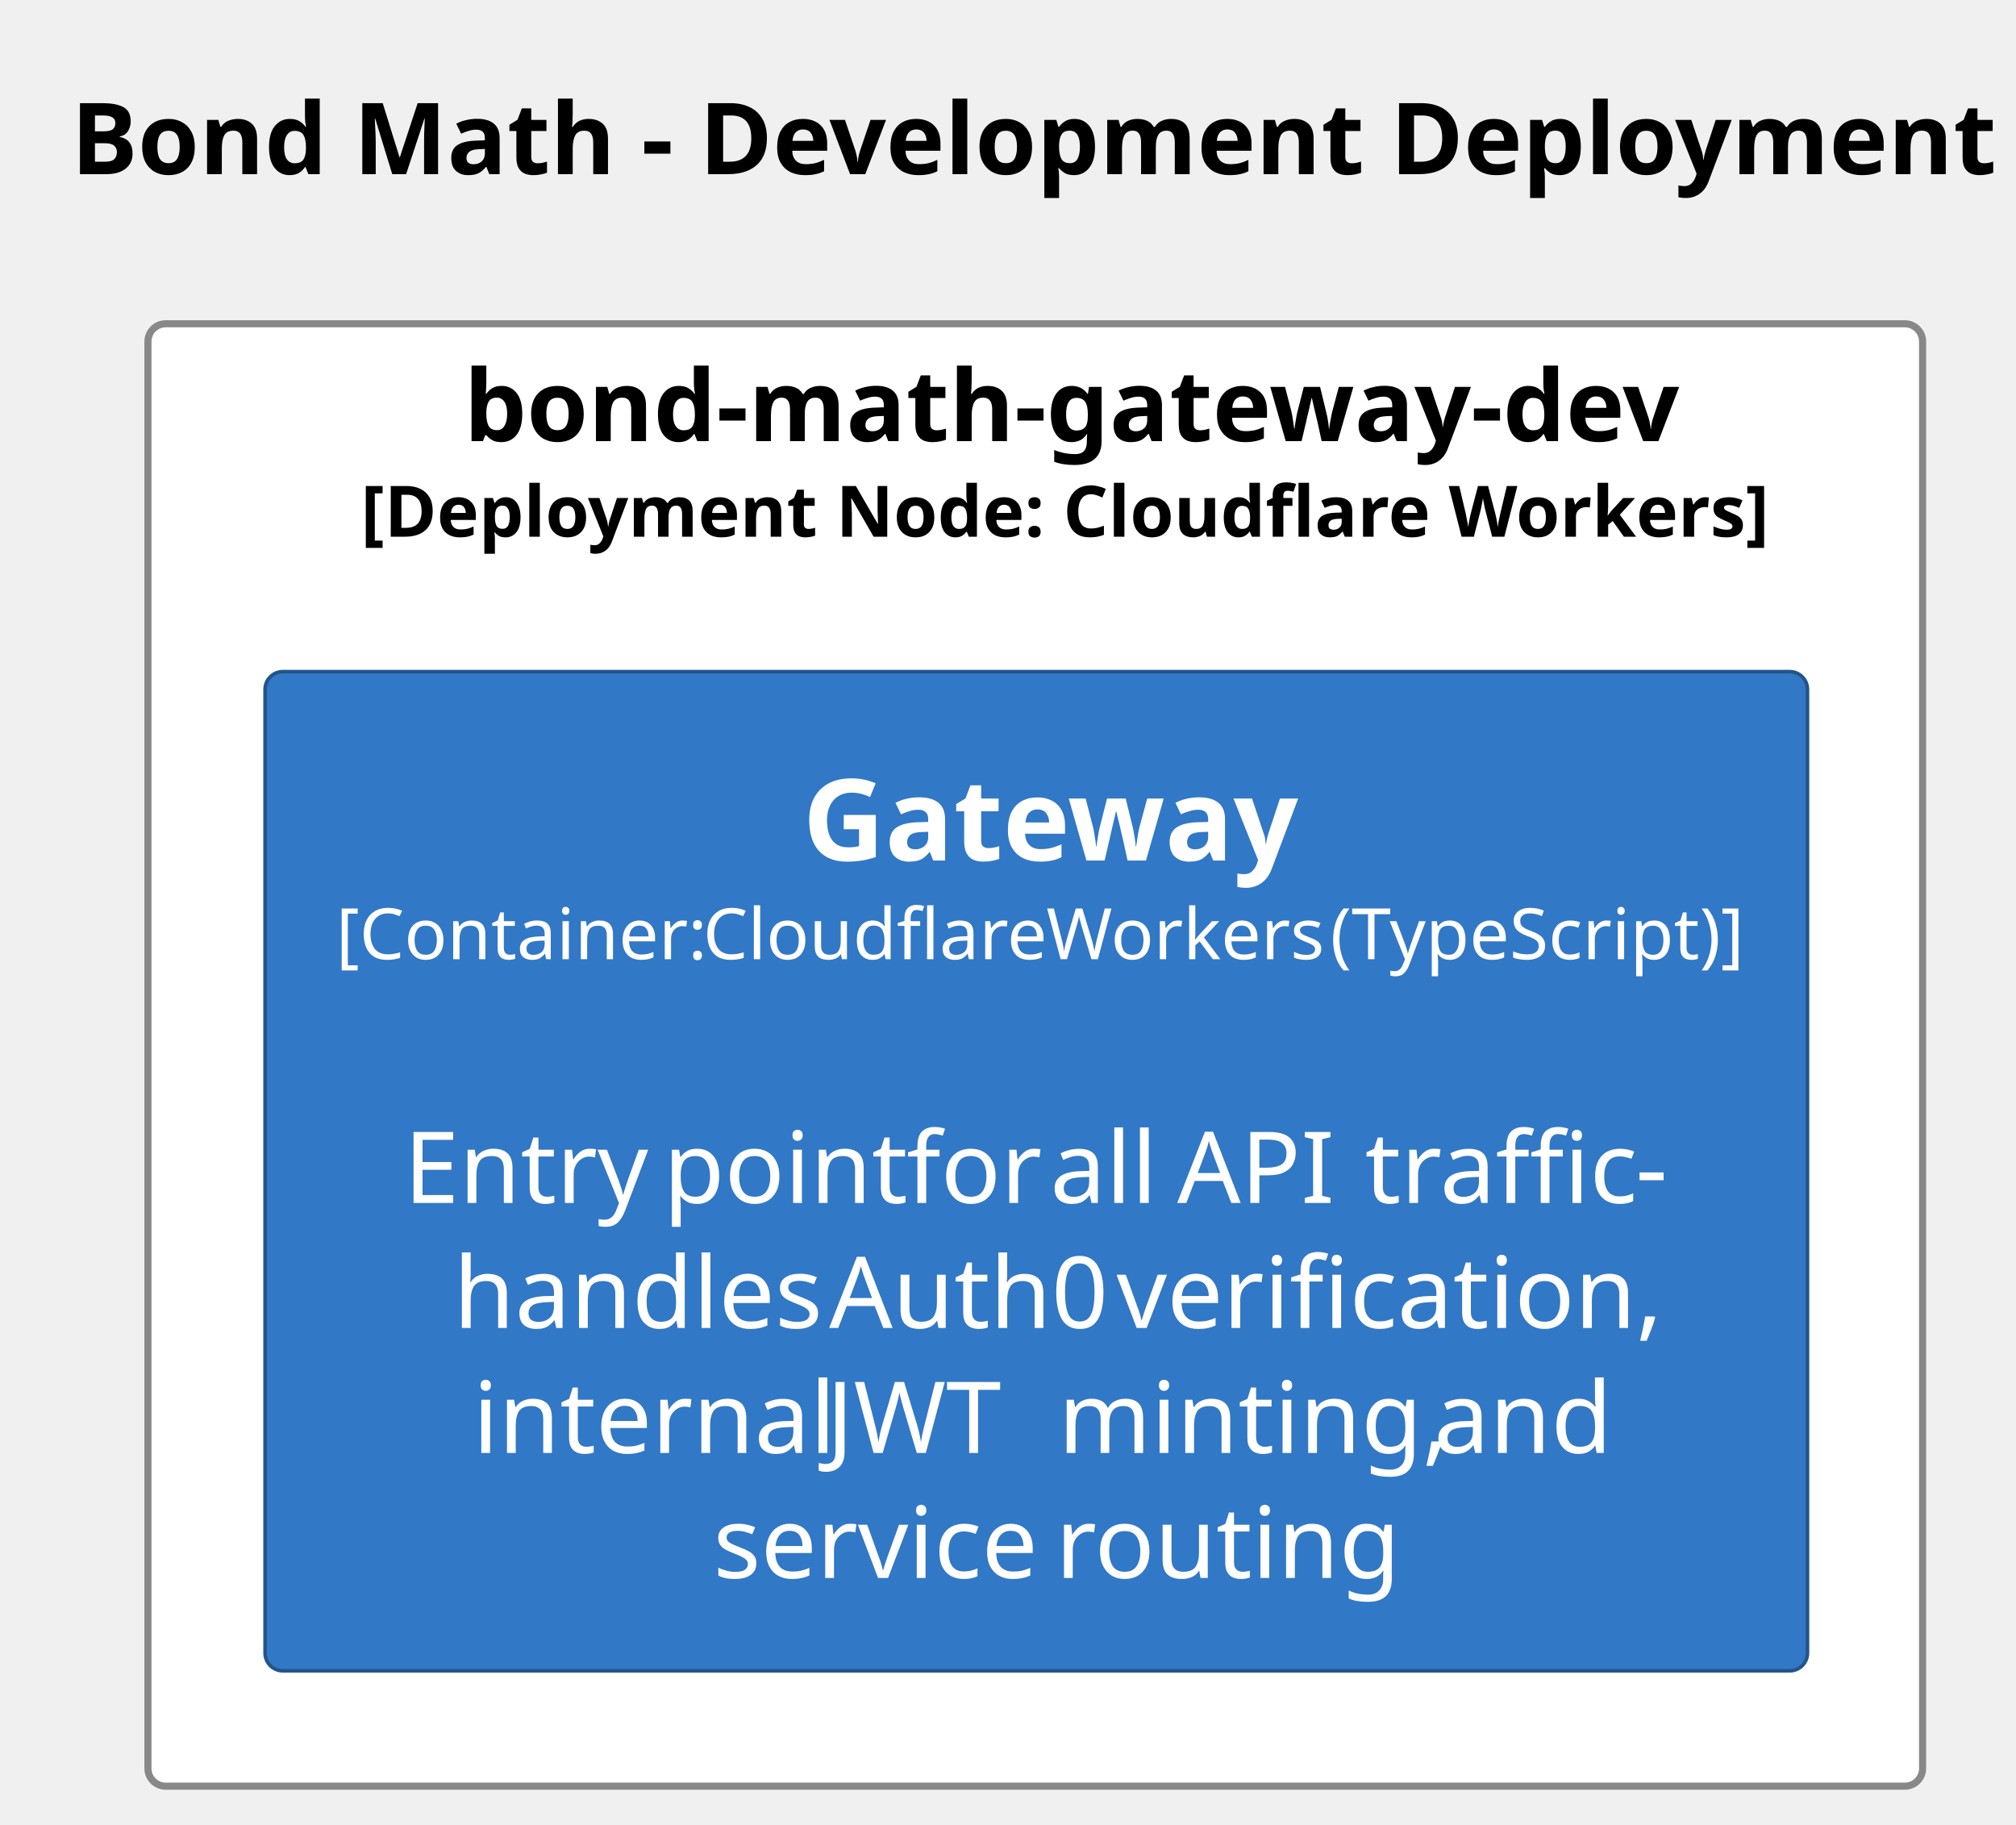
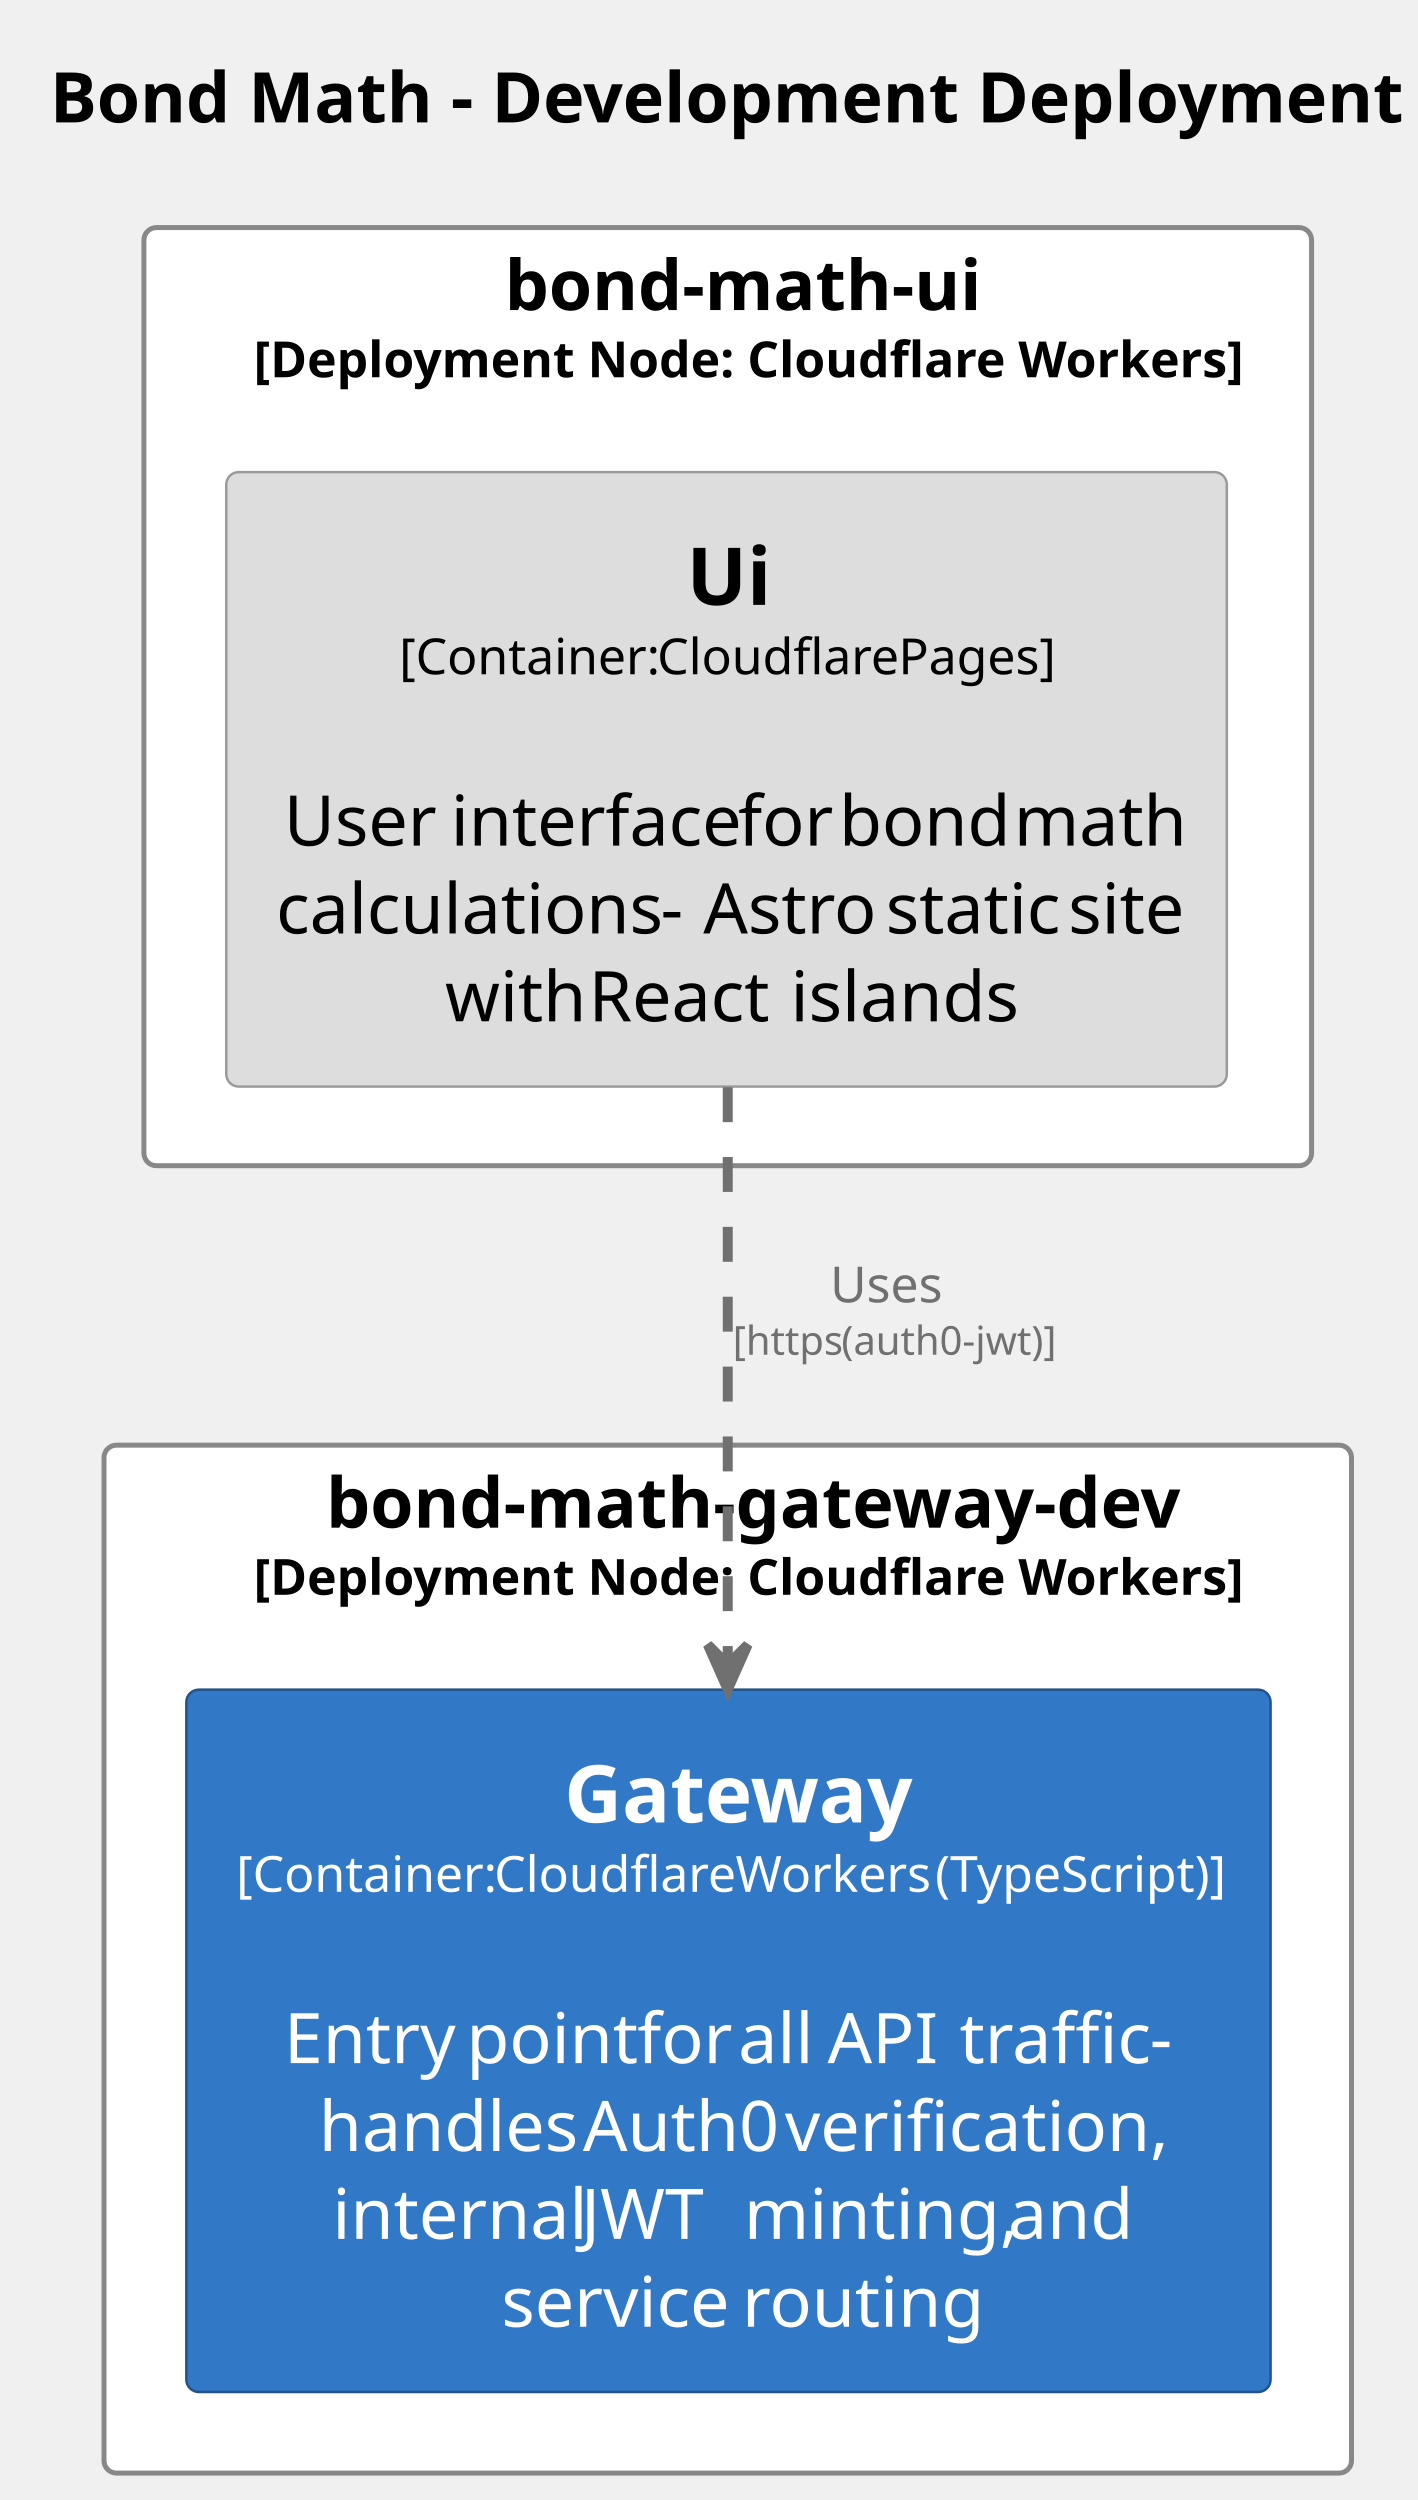
- <svg xmlns="http://www.w3.org/2000/svg" contentStyleType="text/css" height="257px" preserveAspectRatio="none" style="width:284px;height:257px;background:#FFFFFF;" version="1.1" viewBox="0 0 284 257" width="284px" zoomAndPan="magnify">
+ <svg xmlns="http://www.w3.org/2000/svg" contentStyleType="text/css" height="501px" preserveAspectRatio="none" style="width:284px;height:501px;background:#FFFFFF;" version="1.1" viewBox="0 0 284 501" width="284px" zoomAndPan="magnify">
  <defs />
  <g>
    <text fill="#000000" font-family="sans-serif" font-size="14" font-weight="bold" lengthAdjust="spacing" textLength="256.683" x="10" y="24.533">Bond Math - Development Deployment</text>
    <g id="cluster_Development.bondmathgatewaydev">
-       <rect fill="#FFFFFF" height="206" rx="2.5" ry="2.5" style="stroke:#888888;stroke-width:1.0;" width="250" x="20.841" y="45.609" />
-       <text fill="#000000" font-family="sans-serif" font-size="14" font-weight="bold" lengthAdjust="spacing" textLength="161.014" x="65.335" y="62.143">bond-math-gateway-dev</text>
+       <rect fill="#FFFFFF" height="206" rx="2.5" ry="2.5" style="stroke:#888888;stroke-width:1.0;" width="250" x="20.841" y="289.609" />
+       <text fill="#000000" font-family="sans-serif" font-size="14" font-weight="bold" lengthAdjust="spacing" textLength="161.014" x="65.335" y="306.143">bond-math-gateway-dev</text>
+       <text fill="#000000" font-family="sans-serif" font-size="10" font-weight="bold" lengthAdjust="spacing" textLength="190.019" x="50.831" y="319.6">[Deployment Node: Cloudflare Workers]</text>
+     </g>
+     <g id="cluster_Development.bondmathui">
+       <rect fill="#FFFFFF" height="188" rx="2.5" ry="2.5" style="stroke:#888888;stroke-width:1.0;" width="234" x="28.841" y="45.609" />
+       <text fill="#000000" font-family="sans-serif" font-size="14" font-weight="bold" lengthAdjust="spacing" textLength="89.421" x="101.131" y="62.143">bond-math-ui</text>
      <text fill="#000000" font-family="sans-serif" font-size="10" font-weight="bold" lengthAdjust="spacing" textLength="190.019" x="50.831" y="75.6">[Deployment Node: Cloudflare Workers]</text>
    </g>
    <g id="elem_Development.bondmathgatewaydev.Gateway_1">
-       <rect fill="#3178C6" height="140.75" rx="2.5" ry="2.5" style="stroke:#22548A;stroke-width:0.5;" width="217.285" x="37.341" y="94.609" />
-       <text fill="#FFFFFF" font-family="sans-serif" font-size="16" font-weight="bold" lengthAdjust="spacing" textLength="65.812" x="113.078" y="121.219">Gateway</text>
-       <text fill="#FFFFFF" font-family="sans-serif" font-size="10" lengthAdjust="spacing" textLength="48.916" x="47.341" y="135.115">[Container:</text>
-       <text fill="#FFFFFF" font-family="sans-serif" font-size="10" lengthAdjust="spacing" textLength="2.778" x="96.257" y="135.115"> </text>
-       <text fill="#FFFFFF" font-family="sans-serif" font-size="10" lengthAdjust="spacing" textLength="45.581" x="99.036" y="135.115">Cloudflare</text>
-       <text fill="#FFFFFF" font-family="sans-serif" font-size="10" lengthAdjust="spacing" textLength="2.778" x="144.617" y="135.115"> </text>
-       <text fill="#FFFFFF" font-family="sans-serif" font-size="10" lengthAdjust="spacing" textLength="37.222" x="147.395" y="135.115">Workers</text>
-       <text fill="#FFFFFF" font-family="sans-serif" font-size="10" lengthAdjust="spacing" textLength="2.778" x="184.617" y="135.115"> </text>
-       <text fill="#FFFFFF" font-family="sans-serif" font-size="10" lengthAdjust="spacing" textLength="57.231" x="187.395" y="135.115">(TypeScript)]</text>
-       <text fill="#FFFFFF" font-family="sans-serif" font-size="14" lengthAdjust="spacing" textLength="3.89" x="144.039" y="151.846"> </text>
-       <text fill="#FFFFFF" font-family="sans-serif" font-size="14" lengthAdjust="spacing" textLength="32.676" x="56.898" y="169.455">Entry</text>
-       <text fill="#FFFFFF" font-family="sans-serif" font-size="14" lengthAdjust="spacing" textLength="3.89" x="89.574" y="169.455"> </text>
-       <text fill="#FFFFFF" font-family="sans-serif" font-size="14" lengthAdjust="spacing" textLength="30.358" x="93.463" y="169.455">point</text>
-       <text fill="#FFFFFF" font-family="sans-serif" font-size="14" lengthAdjust="spacing" textLength="3.89" x="123.822" y="169.455"> </text>
-       <text fill="#FFFFFF" font-family="sans-serif" font-size="14" lengthAdjust="spacing" textLength="16.338" x="127.711" y="169.455">for</text>
-       <text fill="#FFFFFF" font-family="sans-serif" font-size="14" lengthAdjust="spacing" textLength="3.89" x="144.049" y="169.455"> </text>
-       <text fill="#FFFFFF" font-family="sans-serif" font-size="14" lengthAdjust="spacing" textLength="14.007" x="147.939" y="169.455">all</text>
-       <text fill="#FFFFFF" font-family="sans-serif" font-size="14" lengthAdjust="spacing" textLength="3.89" x="161.946" y="169.455"> </text>
-       <text fill="#FFFFFF" font-family="sans-serif" font-size="14" lengthAdjust="spacing" textLength="22.565" x="165.835" y="169.455">API</text>
-       <text fill="#FFFFFF" font-family="sans-serif" font-size="14" lengthAdjust="spacing" textLength="3.89" x="188.401" y="169.455"> </text>
-       <text fill="#FFFFFF" font-family="sans-serif" font-size="14" lengthAdjust="spacing" textLength="34.227" x="192.291" y="169.455">traffic</text>
-       <text fill="#FFFFFF" font-family="sans-serif" font-size="14" lengthAdjust="spacing" textLength="3.89" x="226.518" y="169.455"> </text>
-       <text fill="#FFFFFF" font-family="sans-serif" font-size="14" lengthAdjust="spacing" textLength="4.662" x="230.408" y="169.455">-</text>
-       <text fill="#FFFFFF" font-family="sans-serif" font-size="14" lengthAdjust="spacing" textLength="49.041" x="63.877" y="187.065">handles</text>
-       <text fill="#FFFFFF" font-family="sans-serif" font-size="14" lengthAdjust="spacing" textLength="3.89" x="112.918" y="187.065"> </text>
-       <text fill="#FFFFFF" font-family="sans-serif" font-size="14" lengthAdjust="spacing" textLength="36.586" x="116.808" y="187.065">Auth0</text>
-       <text fill="#FFFFFF" font-family="sans-serif" font-size="14" lengthAdjust="spacing" textLength="3.89" x="153.394" y="187.065"> </text>
-       <text fill="#FFFFFF" font-family="sans-serif" font-size="14" lengthAdjust="spacing" textLength="70.807" x="157.284" y="187.065">verification,</text>
-       <text fill="#FFFFFF" font-family="sans-serif" font-size="14" lengthAdjust="spacing" textLength="45.917" x="66.619" y="204.674">internal</text>
-       <text fill="#FFFFFF" font-family="sans-serif" font-size="14" lengthAdjust="spacing" textLength="3.89" x="112.536" y="204.674"> </text>
-       <text fill="#FFFFFF" font-family="sans-serif" font-size="14" lengthAdjust="spacing" textLength="28.766" x="116.425" y="204.674">JWT</text>
-       <text fill="#FFFFFF" font-family="sans-serif" font-size="14" lengthAdjust="spacing" textLength="3.89" x="145.191" y="204.674"> </text>
-       <text fill="#FFFFFF" font-family="sans-serif" font-size="14" lengthAdjust="spacing" textLength="49.02" x="149.081" y="204.674">minting,</text>
-       <text fill="#FFFFFF" font-family="sans-serif" font-size="14" lengthAdjust="spacing" textLength="3.89" x="198.101" y="204.674"> </text>
-       <text fill="#FFFFFF" font-family="sans-serif" font-size="14" lengthAdjust="spacing" textLength="23.358" x="201.991" y="204.674">and</text>
-       <text fill="#FFFFFF" font-family="sans-serif" font-size="14" lengthAdjust="spacing" textLength="44.345" x="100.463" y="222.283">service</text>
-       <text fill="#FFFFFF" font-family="sans-serif" font-size="14" lengthAdjust="spacing" textLength="3.89" x="144.808" y="222.283"> </text>
-       <text fill="#FFFFFF" font-family="sans-serif" font-size="14" lengthAdjust="spacing" textLength="42.807" x="148.698" y="222.283">routing</text>
+       <rect fill="#3178C6" height="140.75" rx="2.5" ry="2.5" style="stroke:#22548A;stroke-width:0.5;" width="217.285" x="37.341" y="338.609" />
+       <text fill="#FFFFFF" font-family="sans-serif" font-size="16" font-weight="bold" lengthAdjust="spacing" textLength="65.812" x="113.078" y="365.219">Gateway</text>
+       <text fill="#FFFFFF" font-family="sans-serif" font-size="10" lengthAdjust="spacing" textLength="48.916" x="47.341" y="379.115">[Container:</text>
+       <text fill="#FFFFFF" font-family="sans-serif" font-size="10" lengthAdjust="spacing" textLength="2.778" x="96.257" y="379.115"> </text>
+       <text fill="#FFFFFF" font-family="sans-serif" font-size="10" lengthAdjust="spacing" textLength="45.581" x="99.036" y="379.115">Cloudflare</text>
+       <text fill="#FFFFFF" font-family="sans-serif" font-size="10" lengthAdjust="spacing" textLength="2.778" x="144.617" y="379.115"> </text>
+       <text fill="#FFFFFF" font-family="sans-serif" font-size="10" lengthAdjust="spacing" textLength="37.222" x="147.395" y="379.115">Workers</text>
+       <text fill="#FFFFFF" font-family="sans-serif" font-size="10" lengthAdjust="spacing" textLength="2.778" x="184.617" y="379.115"> </text>
+       <text fill="#FFFFFF" font-family="sans-serif" font-size="10" lengthAdjust="spacing" textLength="57.231" x="187.395" y="379.115">(TypeScript)]</text>
+       <text fill="#FFFFFF" font-family="sans-serif" font-size="14" lengthAdjust="spacing" textLength="3.89" x="144.039" y="395.846"> </text>
+       <text fill="#FFFFFF" font-family="sans-serif" font-size="14" lengthAdjust="spacing" textLength="32.676" x="56.898" y="413.455">Entry</text>
+       <text fill="#FFFFFF" font-family="sans-serif" font-size="14" lengthAdjust="spacing" textLength="3.89" x="89.574" y="413.455"> </text>
+       <text fill="#FFFFFF" font-family="sans-serif" font-size="14" lengthAdjust="spacing" textLength="30.358" x="93.463" y="413.455">point</text>
+       <text fill="#FFFFFF" font-family="sans-serif" font-size="14" lengthAdjust="spacing" textLength="3.89" x="123.822" y="413.455"> </text>
+       <text fill="#FFFFFF" font-family="sans-serif" font-size="14" lengthAdjust="spacing" textLength="16.338" x="127.711" y="413.455">for</text>
+       <text fill="#FFFFFF" font-family="sans-serif" font-size="14" lengthAdjust="spacing" textLength="3.89" x="144.049" y="413.455"> </text>
+       <text fill="#FFFFFF" font-family="sans-serif" font-size="14" lengthAdjust="spacing" textLength="14.007" x="147.939" y="413.455">all</text>
+       <text fill="#FFFFFF" font-family="sans-serif" font-size="14" lengthAdjust="spacing" textLength="3.89" x="161.946" y="413.455"> </text>
+       <text fill="#FFFFFF" font-family="sans-serif" font-size="14" lengthAdjust="spacing" textLength="22.565" x="165.835" y="413.455">API</text>
+       <text fill="#FFFFFF" font-family="sans-serif" font-size="14" lengthAdjust="spacing" textLength="3.89" x="188.401" y="413.455"> </text>
+       <text fill="#FFFFFF" font-family="sans-serif" font-size="14" lengthAdjust="spacing" textLength="34.227" x="192.291" y="413.455">traffic</text>
+       <text fill="#FFFFFF" font-family="sans-serif" font-size="14" lengthAdjust="spacing" textLength="3.89" x="226.518" y="413.455"> </text>
+       <text fill="#FFFFFF" font-family="sans-serif" font-size="14" lengthAdjust="spacing" textLength="4.662" x="230.408" y="413.455">-</text>
+       <text fill="#FFFFFF" font-family="sans-serif" font-size="14" lengthAdjust="spacing" textLength="49.041" x="63.877" y="431.065">handles</text>
+       <text fill="#FFFFFF" font-family="sans-serif" font-size="14" lengthAdjust="spacing" textLength="3.89" x="112.918" y="431.065"> </text>
+       <text fill="#FFFFFF" font-family="sans-serif" font-size="14" lengthAdjust="spacing" textLength="36.586" x="116.808" y="431.065">Auth0</text>
+       <text fill="#FFFFFF" font-family="sans-serif" font-size="14" lengthAdjust="spacing" textLength="3.89" x="153.394" y="431.065"> </text>
+       <text fill="#FFFFFF" font-family="sans-serif" font-size="14" lengthAdjust="spacing" textLength="70.807" x="157.284" y="431.065">verification,</text>
+       <text fill="#FFFFFF" font-family="sans-serif" font-size="14" lengthAdjust="spacing" textLength="45.917" x="66.619" y="448.674">internal</text>
+       <text fill="#FFFFFF" font-family="sans-serif" font-size="14" lengthAdjust="spacing" textLength="3.89" x="112.536" y="448.674"> </text>
+       <text fill="#FFFFFF" font-family="sans-serif" font-size="14" lengthAdjust="spacing" textLength="28.766" x="116.425" y="448.674">JWT</text>
+       <text fill="#FFFFFF" font-family="sans-serif" font-size="14" lengthAdjust="spacing" textLength="3.89" x="145.191" y="448.674"> </text>
+       <text fill="#FFFFFF" font-family="sans-serif" font-size="14" lengthAdjust="spacing" textLength="49.02" x="149.081" y="448.674">minting,</text>
+       <text fill="#FFFFFF" font-family="sans-serif" font-size="14" lengthAdjust="spacing" textLength="3.89" x="198.101" y="448.674"> </text>
+       <text fill="#FFFFFF" font-family="sans-serif" font-size="14" lengthAdjust="spacing" textLength="23.358" x="201.991" y="448.674">and</text>
+       <text fill="#FFFFFF" font-family="sans-serif" font-size="14" lengthAdjust="spacing" textLength="44.345" x="100.463" y="466.283">service</text>
+       <text fill="#FFFFFF" font-family="sans-serif" font-size="14" lengthAdjust="spacing" textLength="3.89" x="144.808" y="466.283"> </text>
+       <text fill="#FFFFFF" font-family="sans-serif" font-size="14" lengthAdjust="spacing" textLength="42.807" x="148.698" y="466.283">routing</text>
+     </g>
+     <g id="elem_Development.bondmathui.Ui_1">
+       <rect fill="#DDDDDD" height="123.141" rx="2.5" ry="2.5" style="stroke:#9A9A9A;stroke-width:0.5;" width="200.51" x="45.341" y="94.609" />
+       <text fill="#000000" font-family="sans-serif" font-size="16" font-weight="bold" lengthAdjust="spacing" textLength="16" x="137.596" y="121.219">Ui</text>
+       <text fill="#000000" font-family="sans-serif" font-size="10" lengthAdjust="spacing" textLength="48.916" x="80.003" y="135.115">[Container:</text>
+       <text fill="#000000" font-family="sans-serif" font-size="10" lengthAdjust="spacing" textLength="2.778" x="128.919" y="135.115"> </text>
+       <text fill="#000000" font-family="sans-serif" font-size="10" lengthAdjust="spacing" textLength="45.581" x="131.697" y="135.115">Cloudflare</text>
+       <text fill="#000000" font-family="sans-serif" font-size="10" lengthAdjust="spacing" textLength="2.778" x="177.278" y="135.115"> </text>
+       <text fill="#000000" font-family="sans-serif" font-size="10" lengthAdjust="spacing" textLength="31.133" x="180.057" y="135.115">Pages]</text>
+       <text fill="#000000" font-family="sans-serif" font-size="14" lengthAdjust="spacing" textLength="3.89" x="143.651" y="151.846"> </text>
+       <text fill="#000000" font-family="sans-serif" font-size="14" lengthAdjust="spacing" textLength="29.559" x="56.886" y="169.455">User</text>
+       <text fill="#000000" font-family="sans-serif" font-size="14" lengthAdjust="spacing" textLength="3.89" x="86.445" y="169.455"> </text>
+       <text fill="#000000" font-family="sans-serif" font-size="14" lengthAdjust="spacing" textLength="53.696" x="90.335" y="169.455">interface</text>
+       <text fill="#000000" font-family="sans-serif" font-size="14" lengthAdjust="spacing" textLength="3.89" x="144.031" y="169.455"> </text>
+       <text fill="#000000" font-family="sans-serif" font-size="14" lengthAdjust="spacing" textLength="16.338" x="147.92" y="169.455">for</text>
+       <text fill="#000000" font-family="sans-serif" font-size="14" lengthAdjust="spacing" textLength="3.89" x="164.258" y="169.455"> </text>
+       <text fill="#000000" font-family="sans-serif" font-size="14" lengthAdjust="spacing" textLength="31.145" x="168.148" y="169.455">bond</text>
+       <text fill="#000000" font-family="sans-serif" font-size="14" lengthAdjust="spacing" textLength="3.89" x="199.292" y="169.455"> </text>
+       <text fill="#000000" font-family="sans-serif" font-size="14" lengthAdjust="spacing" textLength="31.124" x="203.182" y="169.455">math</text>
+       <text fill="#000000" font-family="sans-serif" font-size="14" lengthAdjust="spacing" textLength="73.151" x="55.341" y="187.065">calculations</text>
+       <text fill="#000000" font-family="sans-serif" font-size="14" lengthAdjust="spacing" textLength="3.89" x="128.493" y="187.065"> </text>
+       <text fill="#000000" font-family="sans-serif" font-size="14" lengthAdjust="spacing" textLength="4.662" x="132.382" y="187.065">-</text>
+       <text fill="#000000" font-family="sans-serif" font-size="14" lengthAdjust="spacing" textLength="3.89" x="137.044" y="187.065"> </text>
+       <text fill="#000000" font-family="sans-serif" font-size="14" lengthAdjust="spacing" textLength="32.676" x="140.934" y="187.065">Astro</text>
+       <text fill="#000000" font-family="sans-serif" font-size="14" lengthAdjust="spacing" textLength="3.89" x="173.61" y="187.065"> </text>
+       <text fill="#000000" font-family="sans-serif" font-size="14" lengthAdjust="spacing" textLength="32.676" x="177.5" y="187.065">static</text>
+       <text fill="#000000" font-family="sans-serif" font-size="14" lengthAdjust="spacing" textLength="3.89" x="210.175" y="187.065"> </text>
+       <text fill="#000000" font-family="sans-serif" font-size="14" lengthAdjust="spacing" textLength="21.786" x="214.065" y="187.065">site</text>
+       <text fill="#000000" font-family="sans-serif" font-size="14" lengthAdjust="spacing" textLength="24.896" x="89.183" y="204.674">with</text>
+       <text fill="#000000" font-family="sans-serif" font-size="14" lengthAdjust="spacing" textLength="3.89" x="114.079" y="204.674"> </text>
+       <text fill="#000000" font-family="sans-serif" font-size="14" lengthAdjust="spacing" textLength="36.572" x="117.969" y="204.674">React</text>
+       <text fill="#000000" font-family="sans-serif" font-size="14" lengthAdjust="spacing" textLength="3.89" x="154.541" y="204.674"> </text>
+       <text fill="#000000" font-family="sans-serif" font-size="14" lengthAdjust="spacing" textLength="43.579" x="158.431" y="204.674">islands</text>
+     </g>
+     <g id="link_Development.bondmathui.Ui_1_Development.bondmathgatewaydev.Gateway_1">
+       <path d="M145.841,217.869 C145.841,254.289 145.841,294.719 145.841,332.589 " fill="none" id="Development.bondmathui.Ui_1-to-Development.bondmathgatewaydev.Gateway_1" style="stroke:#707070;stroke-width:2.0;stroke-dasharray:7.0,7.0;" />
+       <polygon fill="#707070" points="145.841,338.589,149.841,329.589,145.841,333.589,141.841,329.589,145.841,338.589" style="stroke:#707070;stroke-width:2.0;" />
+       <text fill="#707070" font-family="sans-serif" font-size="10" lengthAdjust="spacing" textLength="22.783" x="166.35" y="260.99">Uses</text>
+       <text fill="#707070" font-family="sans-serif" font-size="8" lengthAdjust="spacing" textLength="19.566" x="146.841" y="271.492">[https</text>
+       <text fill="#707070" font-family="sans-serif" font-size="8" lengthAdjust="spacing" textLength="2.223" x="166.408" y="271.492"> </text>
+       <text fill="#707070" font-family="sans-serif" font-size="8" lengthAdjust="spacing" textLength="40.012" x="168.63" y="271.492">(auth0-jwt)]</text>
    </g>
  </g>
</svg>
